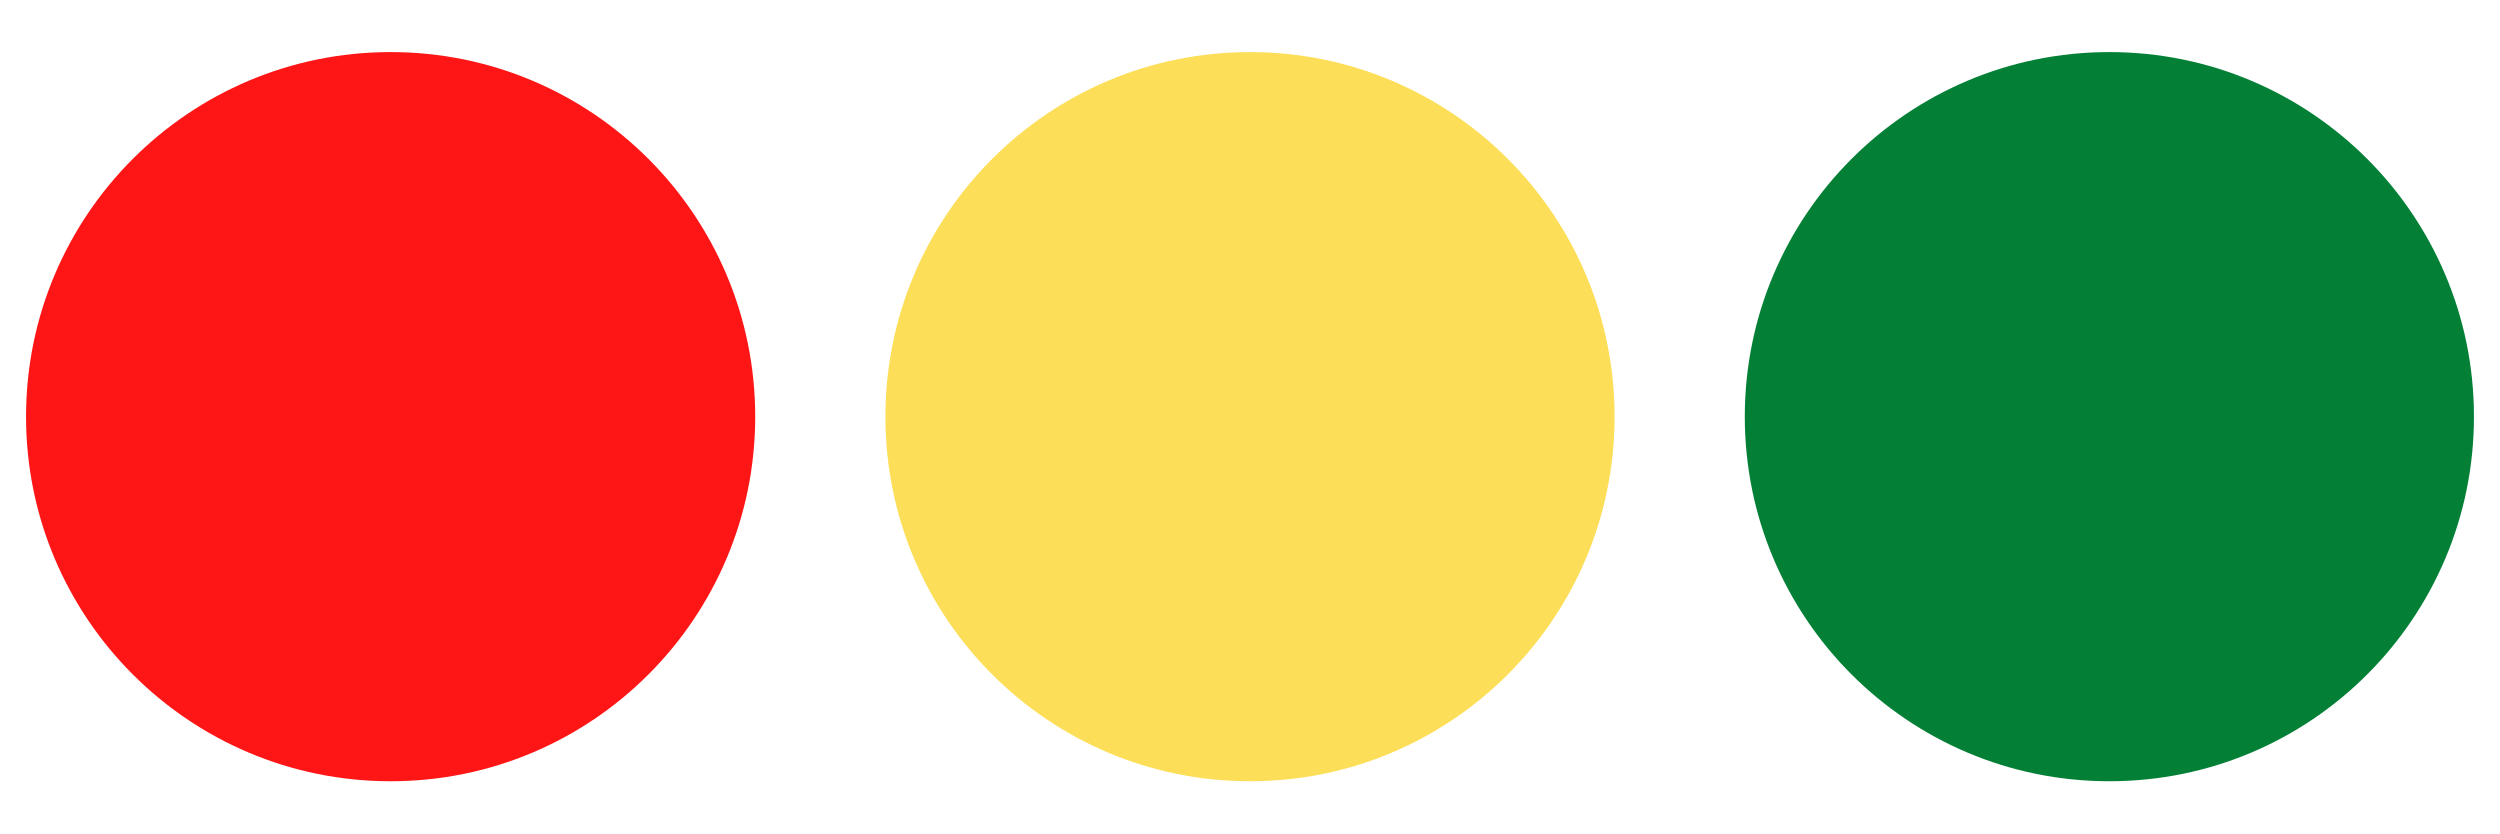
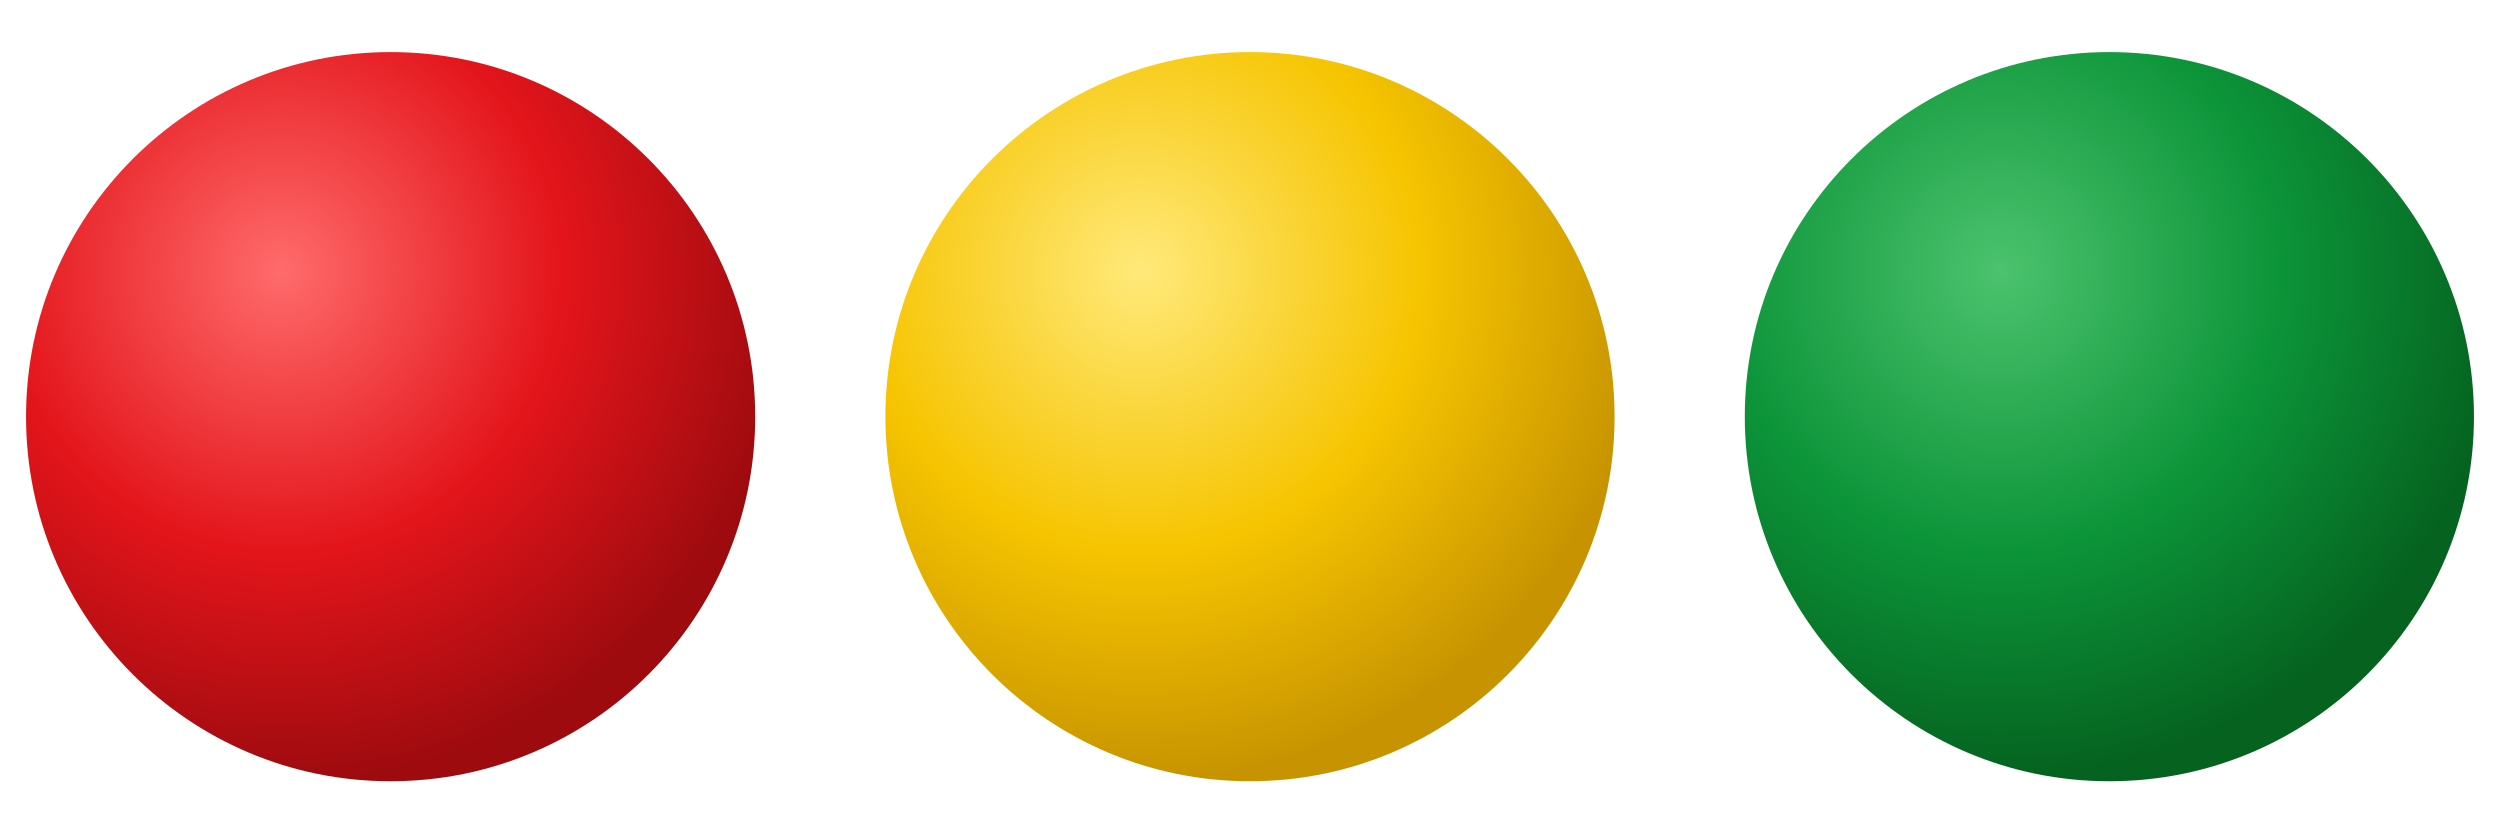
<svg xmlns="http://www.w3.org/2000/svg" viewBox="0 0 96 32">
-   <circle cx="15" cy="16" r="14" fill="#fe1616" />
-   <circle cx="48" cy="16" r="14" fill="#fcde58" />
-   <circle cx="81" cy="16" r="14" fill="#037f36" />
+   <defs>
+     <radialGradient id="r" cx="35%" cy="30%" r="70%">
+       <stop offset="0" stop-color="#ff6b6b" />
+       <stop offset=".55" stop-color="#e3151b" />
+       <stop offset="1" stop-color="#9e0b0f" />
+     </radialGradient>
+     <radialGradient id="a" cx="35%" cy="30%" r="70%">
+       <stop offset="0" stop-color="#ffe97a" />
+       <stop offset=".55" stop-color="#f6c400" />
+       <stop offset="1" stop-color="#c79400" />
+     </radialGradient>
+     <radialGradient id="v" cx="35%" cy="30%" r="70%">
+       <stop offset="0" stop-color="#4cc36e" />
+       <stop offset=".55" stop-color="#0c9439" />
+       <stop offset="1" stop-color="#05621f" />
+     </radialGradient>
+   </defs>
+   <circle cx="15" cy="16" r="14" fill="url(#r)" />
+   <circle cx="48" cy="16" r="14" fill="url(#a)" />
+   <circle cx="81" cy="16" r="14" fill="url(#v)" />
</svg>
